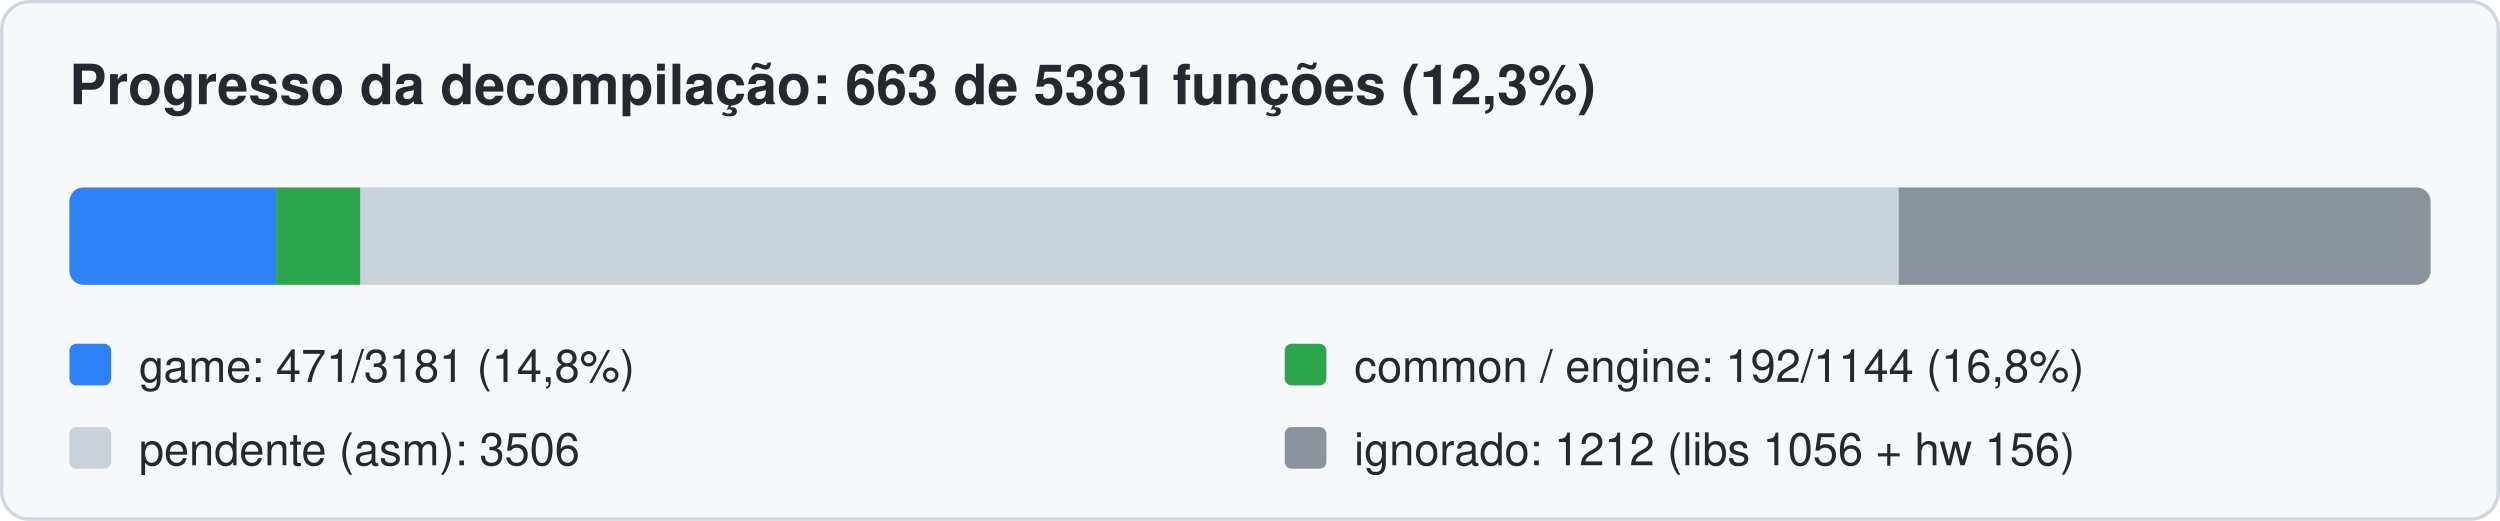
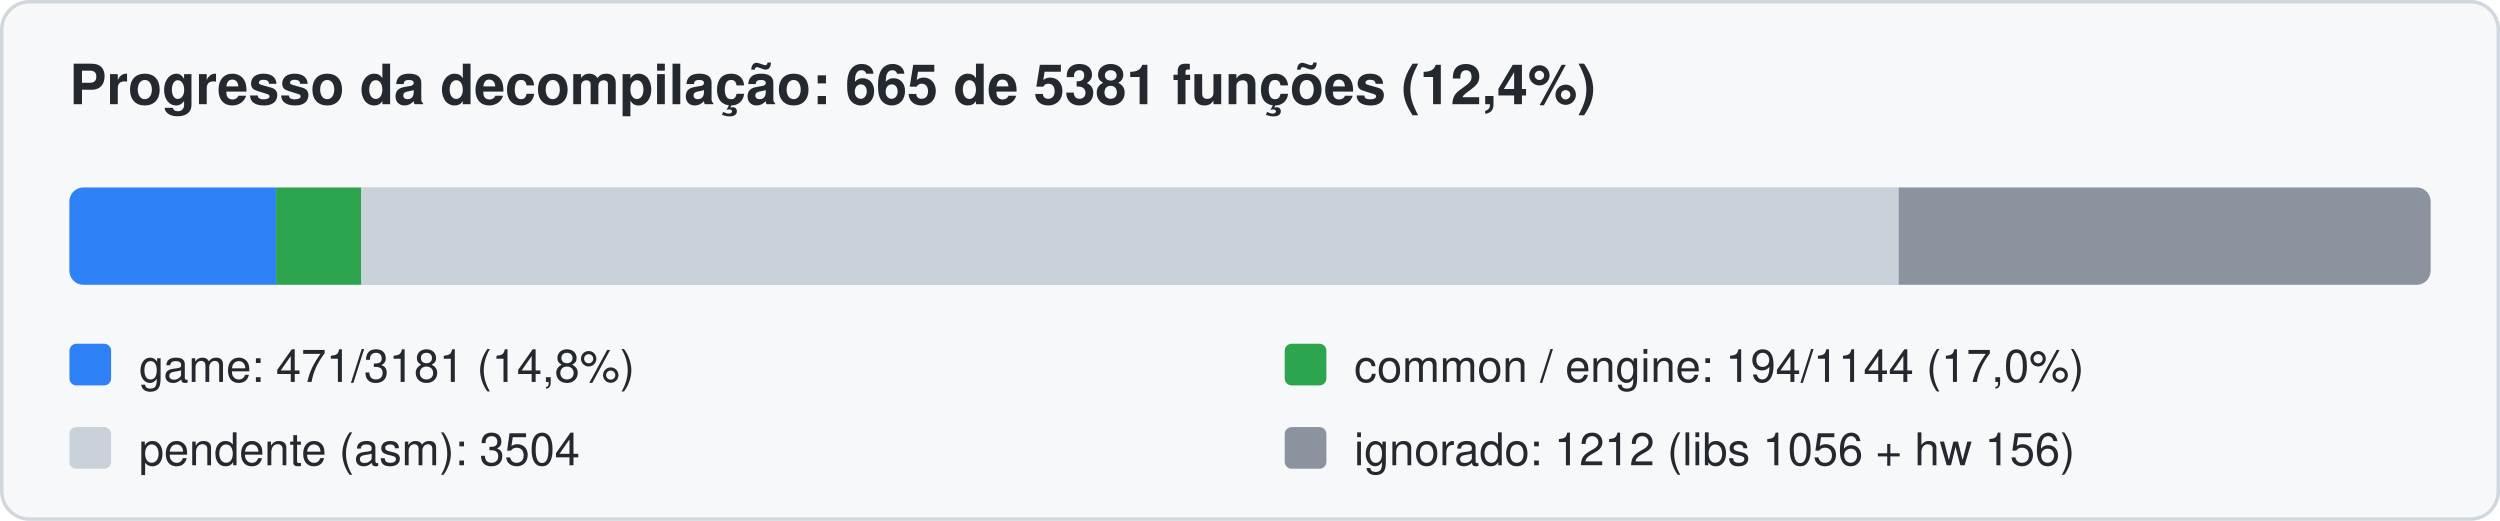
- <svg xmlns="http://www.w3.org/2000/svg" width="720" height="150" viewBox="0 0 720 150" role="img" aria-label="War of the Monsters: 663 de 5381 funcoes decompiladas (12,3%), 1212 ignoradas">
+ <svg xmlns="http://www.w3.org/2000/svg" width="720" height="150" viewBox="0 0 720 150" role="img" aria-label="War of the Monsters: 665 de 5381 funcoes decompiladas (12,4%), 1212 ignoradas">
  <rect x="0.5" y="0.5" width="719" height="149" rx="8" fill="#f6f8fa" stroke="#d0d7de" />
  <g font-family="-apple-system, 'Segoe UI', Helvetica, Arial, sans-serif">
-     <text x="20" y="30" font-size="16" font-weight="600" fill="#24292f">Progresso da decompilação: 663 de 5381 funções (12,3%)</text>
+     <text x="20" y="30" font-size="16" font-weight="600" fill="#24292f">Progresso da decompilação: 665 de 5381 funções (12,4%)</text>
    <rect x="20" y="54" width="680" height="28" rx="4" fill="#c9d1d9" />
    <clipPath id="r">
      <rect x="20" y="54" width="680" height="28" rx="4" />
    </clipPath>
    <g clip-path="url(#r)">
      <rect x="20.00" y="54" width="59.52" height="28" fill="#2f81f7" />
-       <rect x="79.52" y="54" width="24.26" height="28" fill="#2da44e" />
-       <rect x="103.78" y="54" width="443.06" height="28" fill="#c9d1d9" />
+       <rect x="79.52" y="54" width="24.52" height="28" fill="#2da44e" />
+       <rect x="104.04" y="54" width="442.80" height="28" fill="#c9d1d9" />
      <rect x="546.84" y="54" width="153.16" height="28" fill="#8b949e" />
    </g>
    <rect x="20" y="99" width="12" height="12" rx="2" fill="#2f81f7" />
    <text x="40" y="110" font-size="13" fill="#24292f">game: 471/3181 (14,8%)</text>
    <rect x="370" y="99" width="12" height="12" rx="2" fill="#2da44e" />
-     <text x="390" y="110" font-size="13" fill="#24292f">common / engine: 192/1144 (16,8%)</text>
+     <text x="390" y="110" font-size="13" fill="#24292f">common / engine: 194/1144 (17,0%)</text>
    <rect x="20" y="123" width="12" height="12" rx="2" fill="#c9d1d9" />
-     <text x="40" y="134" font-size="13" fill="#24292f">pendente (asm): 3506</text>
+     <text x="40" y="134" font-size="13" fill="#24292f">pendente (asm): 3504</text>
    <rect x="370" y="123" width="12" height="12" rx="2" fill="#8b949e" />
    <text x="390" y="134" font-size="13" fill="#24292f">ignorado: 1212 (libs 1056 + hw 156)</text>
  </g>
</svg>
